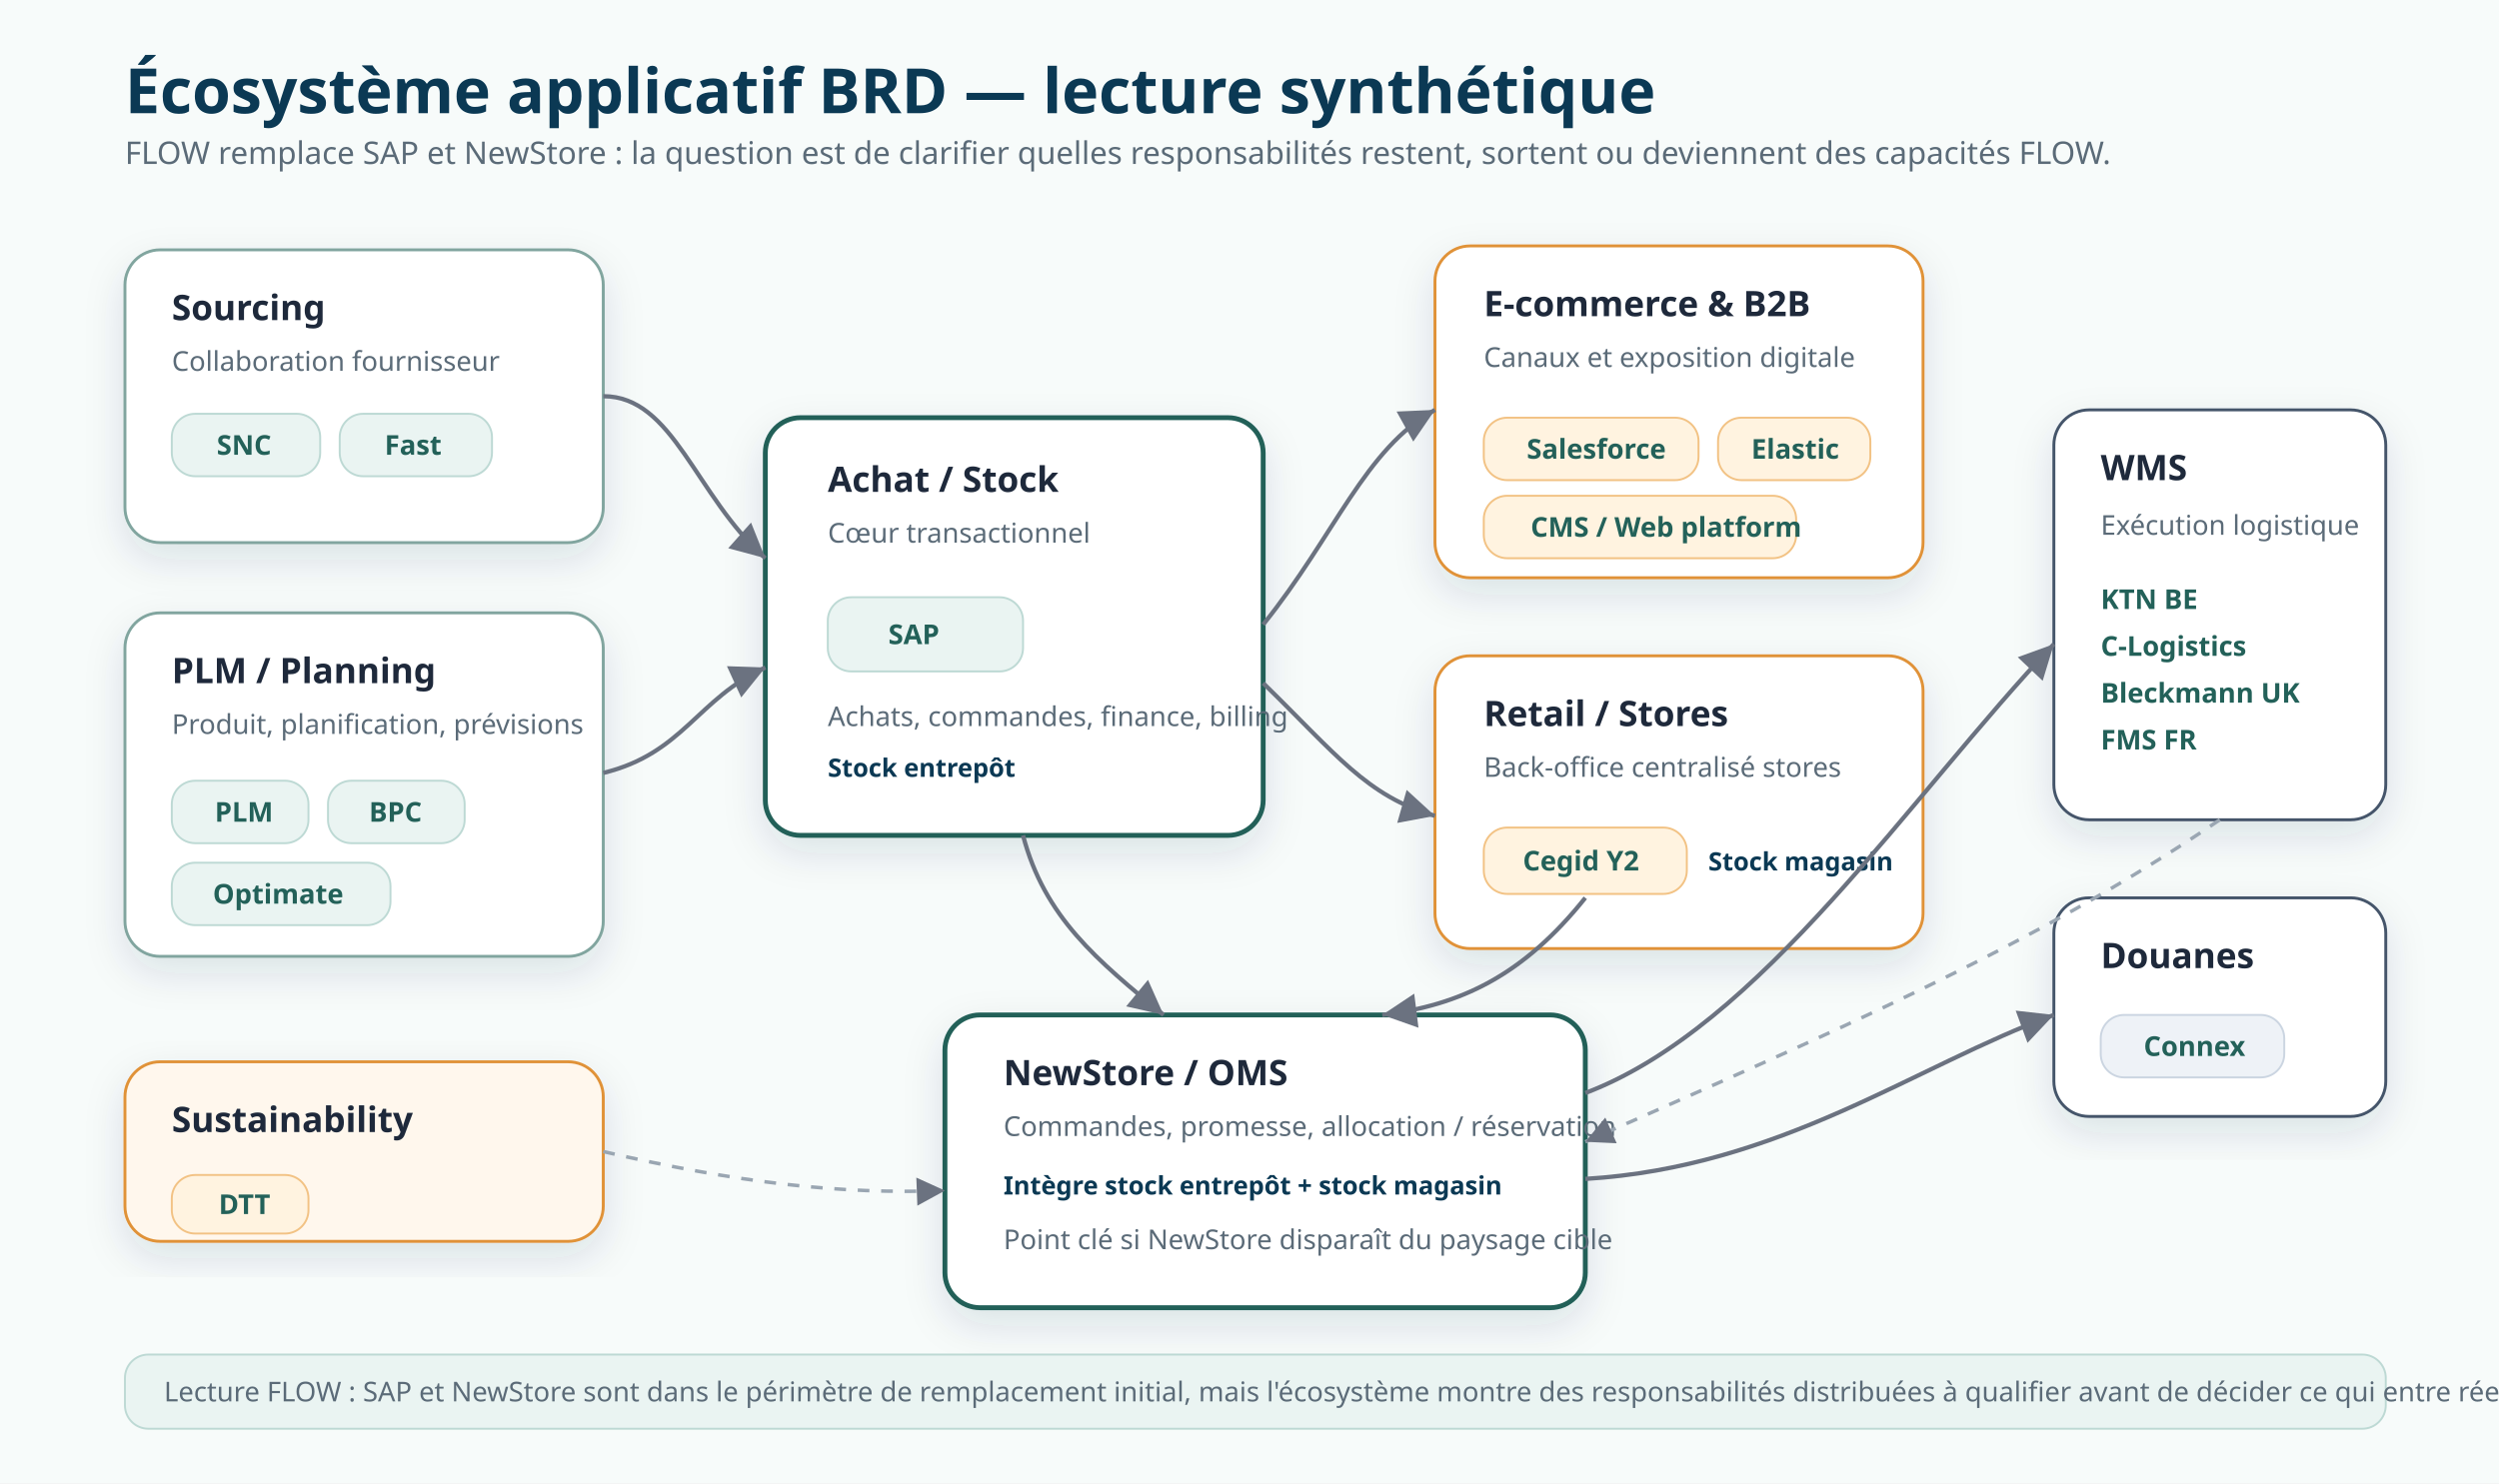
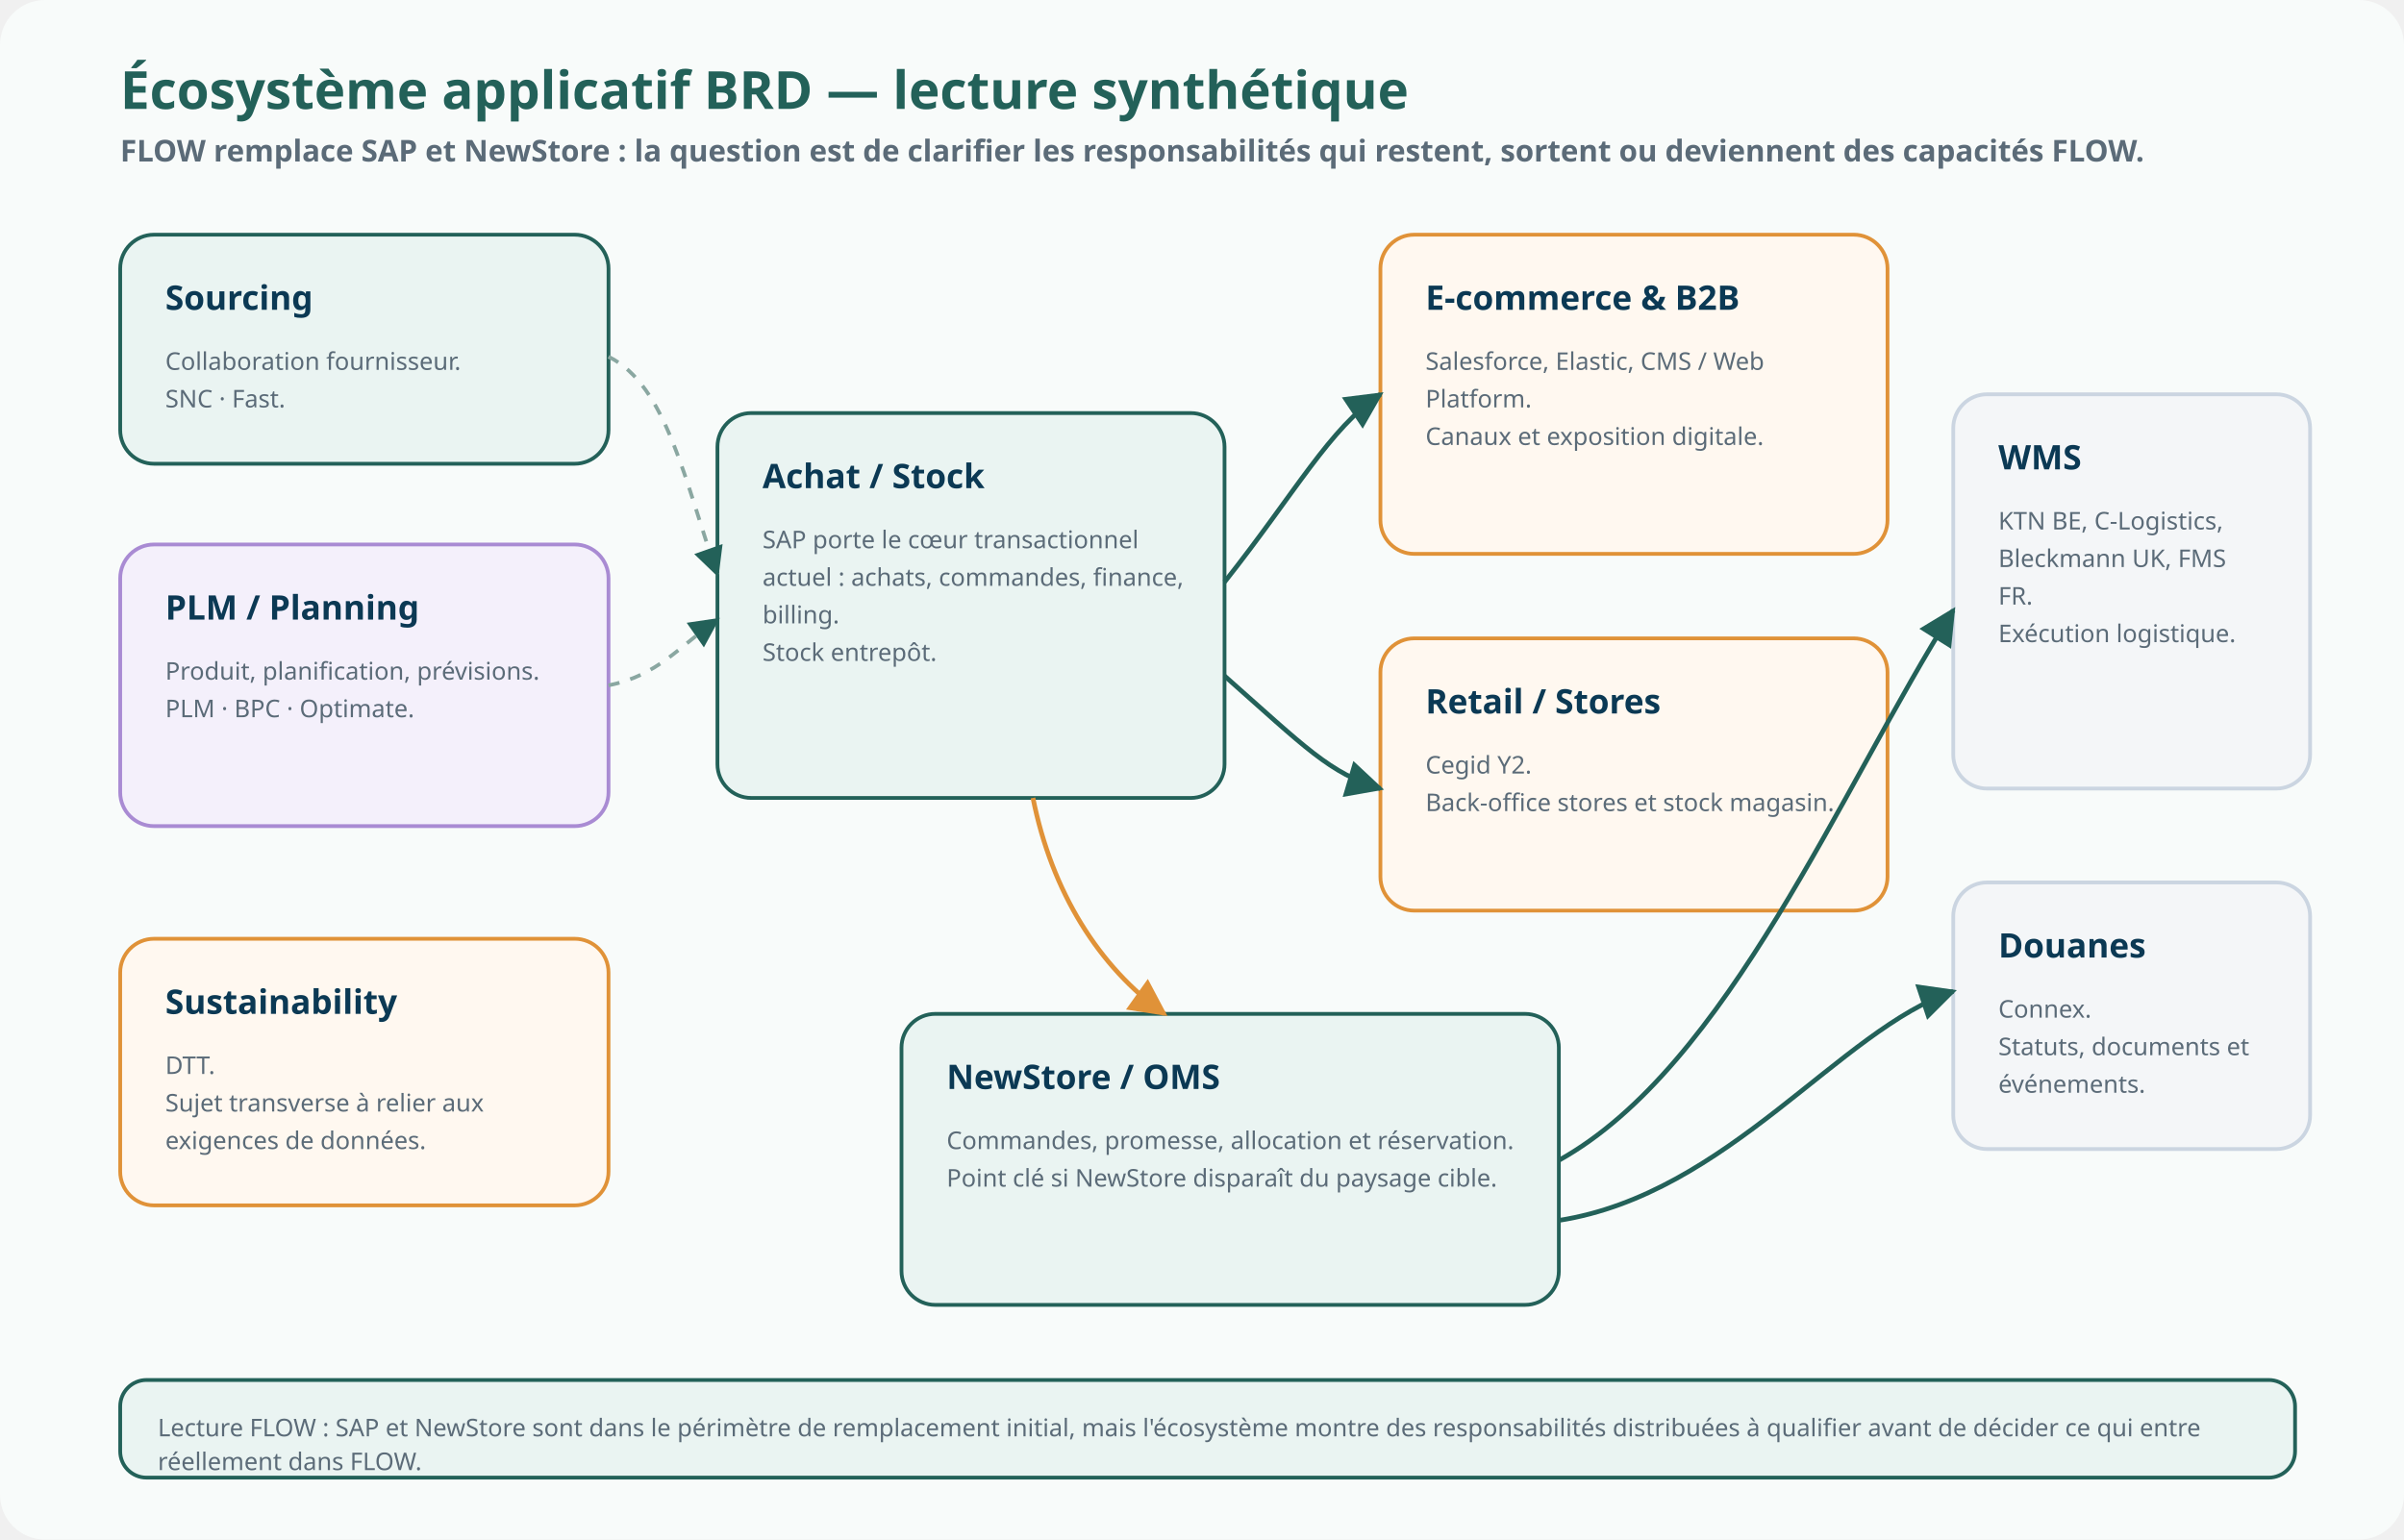
- <svg xmlns="http://www.w3.org/2000/svg" width="1280" height="760" viewBox="0 0 1280 760" role="img" aria-labelledby="title desc">
+ <svg xmlns="http://www.w3.org/2000/svg" width="1280" height="820" viewBox="0 0 1280 820" preserveAspectRatio="xMidYMid meet" role="img" aria-labelledby="title desc">
  <defs>
-     <filter id="shadow" x="-20%" y="-20%" width="140%" height="140%">
-       <feDropShadow dx="0" dy="8" stdDeviation="10" flood-color="#0b3954" flood-opacity="0.12" />
-     </filter>
-     <marker id="arrow" markerWidth="12" markerHeight="12" refX="10" refY="6" orient="auto" markerUnits="strokeWidth">
-       <path d="M2,2 L10,6 L2,10 Z" fill="#6b7280" />
+     <style>
+       .bg{fill:#f8fbfa}.panel{fill:#fff;stroke:#c7e4de;stroke-width:2}.panelSoft{fill:#eaf4f2;stroke:#236159;stroke-width:2}.accent{fill:#fff8f0;stroke:#e09238;stroke-width:2}.amber{fill:#fff8f0;stroke:#e09238;stroke-width:2}.green{fill:#eaf4f2;stroke:#236159;stroke-width:2}.blue{fill:#edf6fb;stroke:#7fb2d4;stroke-width:2}.purple{fill:#f4f0fb;stroke:#a98bd3;stroke-width:2}.grey{fill:#f4f6f8;stroke:#cbd5e1;stroke-width:2}.red{fill:#fff0ef;stroke:#d98b7d;stroke-width:2}.core{fill:#236159;stroke:#0b3954;stroke-width:2}.dark{fill:#0b3954;stroke:#052437;stroke-width:2}.title{font:700 28px Aptos,Calibri,Segoe UI,sans-serif;fill:#236159}.subtitle{font:600 16px Aptos,Calibri,Segoe UI,sans-serif;fill:#5b6b78}.h{font:700 18px Aptos,Calibri,Segoe UI,sans-serif;fill:#0b3954}.hWhite{font:700 18px Aptos,Calibri,Segoe UI,sans-serif;fill:#fff}.txt{font:500 15px Aptos,Calibri,Segoe UI,sans-serif;fill:#1e293b}.small{font:500 13px Aptos,Calibri,Segoe UI,sans-serif;fill:#5b6b78}.smallWhite{font:500 13px Aptos,Calibri,Segoe UI,sans-serif;fill:#eaf4f2}.pill{fill:#eaf4f2;stroke:#c7e4de;stroke-width:1.5}.pillAccent{fill:#fff8f0;stroke:#e09238;stroke-width:1.5}.pillText{font:700 12px Aptos,Calibri,Segoe UI,sans-serif;fill:#0b3954}.pillAccentText{font:700 12px Aptos,Calibri,Segoe UI,sans-serif;fill:#8a4f0f}.arrow{stroke:#236159;stroke-width:2.5;fill:none;marker-end:url(#arrow)}.arrowAccent{stroke:#e09238;stroke-width:2.5;fill:none;marker-end:url(#arrowAccent)}.arrowSoft{stroke:#8aa7a1;stroke-width:2;fill:none;stroke-dasharray:6 6;marker-end:url(#arrow)}.dash{stroke-dasharray:6 6}.label{font:700 12px Aptos,Calibri,Segoe UI,sans-serif;fill:#236159}.labelAccent{font:700 12px Aptos,Calibri,Segoe UI,sans-serif;fill:#8a4f0f}.num{font:800 20px Aptos,Calibri,Segoe UI,sans-serif;fill:#e09238}
+     </style>
+     <marker id="arrow" viewBox="0 0 10 10" refX="9" refY="5" markerWidth="8" markerHeight="8" orient="auto-start-reverse">
+       <path d="M0,0 L10,5 L0,10 z" fill="#236159" />
    </marker>
-     <style>
-       .bg { fill: #f7fbfa; }
-       .title { font: 700 32px Aptos, Calibri, Segoe UI, sans-serif; fill: #0b3954; }
-       .subtitle { font: 400 16px Aptos, Calibri, Segoe UI, sans-serif; fill: #5b6b78; }
-       .zone { fill: #ffffff; stroke: #d7e4e2; stroke-width: 1.5; rx: 18; filter: url(#shadow); }
-       .zone-source { stroke: #81a59f; }
-       .zone-core { stroke: #236159; stroke-width: 2.5; }
-       .zone-channel { stroke: #e09238; }
-       .zone-exec { stroke: #44546a; }
-       .zone-note { fill: #fff7ed; stroke: #e09238; }
-       .label { font: 700 18px Aptos, Calibri, Segoe UI, sans-serif; fill: #1e293b; }
-       .small { font: 400 14px Aptos, Calibri, Segoe UI, sans-serif; fill: #5b6b78; }
-       .app { font: 600 14px Aptos, Calibri, Segoe UI, sans-serif; fill: #236159; }
-       .pill { fill: #eaf4f2; stroke: #bdd9d4; rx: 12; }
-       .pill-orange { fill: #fff3e0; stroke: #f2c284; rx: 12; }
-       .pill-grey { fill: #eef2f7; stroke: #cbd5e1; rx: 12; }
-       .arrow { fill: none; stroke: #6b7280; stroke-width: 2.2; marker-end: url(#arrow); }
-       .arrow-soft { fill: none; stroke: #9aa6b2; stroke-width: 1.8; stroke-dasharray: 6 6; marker-end: url(#arrow); }
-       .caption { font: 600 13px Aptos, Calibri, Segoe UI, sans-serif; fill: #0b3954; }
-     </style>
+     <marker id="arrowAccent" viewBox="0 0 10 10" refX="9" refY="5" markerWidth="8" markerHeight="8" orient="auto-start-reverse">
+       <path d="M0,0 L10,5 L0,10 z" fill="#e09238" />
+     </marker>
  </defs>
-   <rect class="bg" x="0" y="0" width="1280" height="760" />
+   <rect class="bg" x="0" y="0" width="1280" height="820" rx="24" />
  <text class="title" x="64" y="58">Écosystème applicatif BRD — lecture synthétique</text>
-   <text class="subtitle" x="64" y="84">FLOW remplace SAP et NewStore : la question est de clarifier quelles responsabilités restent, sortent ou deviennent des capacités FLOW.</text>
-   <rect class="zone zone-source" x="64" y="128" width="245" height="150" rx="18" />
-   <text class="label" x="88" y="164">Sourcing</text>
-   <text class="small" x="88" y="190">Collaboration fournisseur</text>
-   <rect class="pill" x="88" y="212" width="76" height="32" rx="12" />
-   <text class="app" x="111" y="233">SNC</text>
-   <rect class="pill" x="174" y="212" width="78" height="32" rx="12" />
-   <text class="app" x="197" y="233">Fast</text>
-   <rect class="zone zone-source" x="64" y="314" width="245" height="176" rx="18" />
-   <text class="label" x="88" y="350">PLM / Planning</text>
-   <text class="small" x="88" y="376">Produit, planification, prévisions</text>
-   <rect class="pill" x="88" y="400" width="70" height="32" rx="12" />
-   <text class="app" x="110" y="421">PLM</text>
-   <rect class="pill" x="168" y="400" width="70" height="32" rx="12" />
-   <text class="app" x="189" y="421">BPC</text>
-   <rect class="pill" x="88" y="442" width="112" height="32" rx="12" />
-   <text class="app" x="109" y="463">Optimate</text>
-   <rect class="zone zone-core" x="392" y="214" width="255" height="214" rx="18" />
-   <text class="label" x="424" y="252">Achat / Stock</text>
-   <text class="small" x="424" y="278">Cœur transactionnel</text>
-   <rect class="pill" x="424" y="306" width="100" height="38" rx="12" />
-   <text class="app" x="455" y="330">SAP</text>
-   <text class="small" x="424" y="372">Achats, commandes, finance, billing</text>
-   <text class="caption" x="424" y="398">Stock entrepôt</text>
-   <rect class="zone zone-channel" x="735" y="126" width="250" height="170" rx="18" />
-   <text class="label" x="760" y="162">E-commerce &amp; B2B</text>
-   <text class="small" x="760" y="188">Canaux et exposition digitale</text>
-   <rect class="pill-orange" x="760" y="214" width="110" height="32" rx="12" />
-   <text class="app" x="782" y="235">Salesforce</text>
-   <rect class="pill-orange" x="880" y="214" width="78" height="32" rx="12" />
-   <text class="app" x="897" y="235">Elastic</text>
-   <rect class="pill-orange" x="760" y="254" width="160" height="32" rx="12" />
-   <text class="app" x="784" y="275">CMS / Web platform</text>
-   <rect class="zone zone-channel" x="735" y="336" width="250" height="150" rx="18" />
-   <text class="label" x="760" y="372">Retail / Stores</text>
-   <text class="small" x="760" y="398">Back-office centralisé stores</text>
-   <rect class="pill-orange" x="760" y="424" width="104" height="34" rx="12" />
-   <text class="app" x="780" y="446">Cegid Y2</text>
-   <text class="caption" x="875" y="446">Stock magasin</text>
-   <rect class="zone zone-core" x="484" y="520" width="328" height="150" rx="18" />
-   <text class="label" x="514" y="556">NewStore / OMS</text>
-   <text class="small" x="514" y="582">Commandes, promesse, allocation / réservation</text>
-   <text class="caption" x="514" y="612">Intègre stock entrepôt + stock magasin</text>
-   <text class="small" x="514" y="640">Point clé si NewStore disparaît du paysage cible</text>
-   <rect class="zone zone-exec" x="1052" y="210" width="170" height="210" rx="18" />
-   <text class="label" x="1076" y="246">WMS</text>
-   <text class="small" x="1076" y="274">Exécution logistique</text>
-   <text class="app" x="1076" y="312">KTN BE</text>
-   <text class="app" x="1076" y="336">C-Logistics</text>
-   <text class="app" x="1076" y="360">Bleckmann UK</text>
-   <text class="app" x="1076" y="384">FMS FR</text>
-   <rect class="zone zone-exec" x="1052" y="460" width="170" height="112" rx="18" />
-   <text class="label" x="1076" y="496">Douanes</text>
-   <rect class="pill-grey" x="1076" y="520" width="94" height="32" rx="12" />
-   <text class="app" x="1098" y="541">Connex</text>
-   <rect class="zone zone-note" x="64" y="544" width="245" height="92" rx="18" />
-   <text class="label" x="88" y="580">Sustainability</text>
-   <rect class="pill-orange" x="88" y="602" width="70" height="30" rx="12" />
-   <text class="app" x="112" y="622">DTT</text>
-   <path class="arrow" d="M309 203 C345 203, 356 254, 392 286" />
-   <path class="arrow" d="M309 396 C350 386, 357 358, 392 342" />
-   <path class="arrow" d="M647 320 C684 274, 699 230, 735 210" />
-   <path class="arrow" d="M647 350 C684 386, 700 408, 735 418" />
-   <path class="arrow" d="M524 428 C535 470, 562 492, 596 520" />
-   <path class="arrow" d="M812 460 C780 500, 748 515, 708 520" />
-   <path class="arrow" d="M812 560 C902 526, 978 408, 1052 330" />
-   <path class="arrow" d="M812 604 C912 598, 981 546, 1052 520" />
-   <path class="arrow-soft" d="M1137 420 C1040 486, 936 530, 812 585" />
-   <path class="arrow-soft" d="M309 590 C378 606, 430 612, 484 610" />
-   <rect x="64" y="694" width="1158" height="38" rx="12" fill="#eaf4f2" stroke="#bdd9d4" />
-   <text class="small" x="84" y="718">Lecture FLOW : SAP et NewStore sont dans le périmètre de remplacement initial, mais l'écosystème montre des responsabilités distribuées à qualifier avant de décider ce qui entre réellement dans FLOW.</text>
+   <text class="subtitle" x="64" y="86">FLOW remplace SAP et NewStore : la question est de clarifier les responsabilités qui restent, sortent ou deviennent des capacités FLOW.</text>
+   <rect class="green" x="64" y="125" width="260" height="122" rx="18" />
+   <text class="h" x="88" y="165">Sourcing</text>
+   <text class="small" x="88" y="197">Collaboration fournisseur.</text>
+   <text class="small" x="88" y="217">SNC · Fast.</text>
+   <rect class="purple" x="64" y="290" width="260" height="150" rx="18" />
+   <text class="h" x="88" y="330">PLM / Planning</text>
+   <text class="small" x="88" y="362">Produit, planification, prévisions.</text>
+   <text class="small" x="88" y="382">PLM · BPC · Optimate.</text>
+   <rect class="amber" x="64" y="500" width="260" height="142" rx="18" />
+   <text class="h" x="88" y="540">Sustainability</text>
+   <text class="small" x="88" y="572">DTT.</text>
+   <text class="small" x="88" y="592">Sujet transverse à relier aux</text>
+   <text class="small" x="88" y="612">exigences de données.</text>
+   <rect class="green" x="382" y="220" width="270" height="205" rx="18" />
+   <text class="h" x="406" y="260">Achat / Stock</text>
+   <text class="small" x="406" y="292">SAP porte le cœur transactionnel</text>
+   <text class="small" x="406" y="312">actuel : achats, commandes, finance,</text>
+   <text class="small" x="406" y="332">billing.</text>
+   <text class="small" x="406" y="352">Stock entrepôt.</text>
+   <rect class="green" x="480" y="540" width="350" height="155" rx="18" />
+   <text class="h" x="504" y="580">NewStore / OMS</text>
+   <text class="small" x="504" y="612">Commandes, promesse, allocation et réservation.</text>
+   <text class="small" x="504" y="632">Point clé si NewStore disparaît du paysage cible.</text>
+   <rect class="amber" x="735" y="125" width="270" height="170" rx="18" />
+   <text class="h" x="759" y="165">E-commerce &amp; B2B</text>
+   <text class="small" x="759" y="197">Salesforce, Elastic, CMS / Web</text>
+   <text class="small" x="759" y="217">Platform.</text>
+   <text class="small" x="759" y="237">Canaux et exposition digitale.</text>
+   <rect class="amber" x="735" y="340" width="270" height="145" rx="18" />
+   <text class="h" x="759" y="380">Retail / Stores</text>
+   <text class="small" x="759" y="412">Cegid Y2.</text>
+   <text class="small" x="759" y="432">Back-office stores et stock magasin.</text>
+   <rect class="grey" x="1040" y="210" width="190" height="210" rx="18" />
+   <text class="h" x="1064" y="250">WMS</text>
+   <text class="small" x="1064" y="282">KTN BE, C-Logistics,</text>
+   <text class="small" x="1064" y="302">Bleckmann UK, FMS</text>
+   <text class="small" x="1064" y="322">FR.</text>
+   <text class="small" x="1064" y="342">Exécution logistique.</text>
+   <rect class="grey" x="1040" y="470" width="190" height="142" rx="18" />
+   <text class="h" x="1064" y="510">Douanes</text>
+   <text class="small" x="1064" y="542">Connex.</text>
+   <text class="small" x="1064" y="562">Statuts, documents et</text>
+   <text class="small" x="1064" y="582">événements.</text>
+   <path class="arrowSoft" d="M324 190 C355 205 365 258 382 306" />
+   <path class="arrowSoft" d="M324 365 C350 360 362 344 382 330" />
+   <path class="arrow" d="M652 310 C690 262 708 228 735 210" />
+   <path class="arrow" d="M652 360 C695 398 708 412 735 420" />
+   <path class="arrowAccent" d="M550 425 C560 475 585 515 620 540" />
+   <path class="arrow" d="M830 618 C920 568 980 420 1040 325" />
+   <path class="arrow" d="M830 650 C920 636 980 548 1040 528" />
+   <rect class="panelSoft" x="64" y="735" width="1158" height="52" rx="14" />
+   <text class="small" x="84" y="765">Lecture FLOW : SAP et NewStore sont dans le périmètre de remplacement initial, mais l'écosystème montre des responsabilités distribuées à qualifier avant de décider ce qui entre</text>
+   <text class="small" x="84" y="783">réellement dans FLOW.</text>
</svg>
